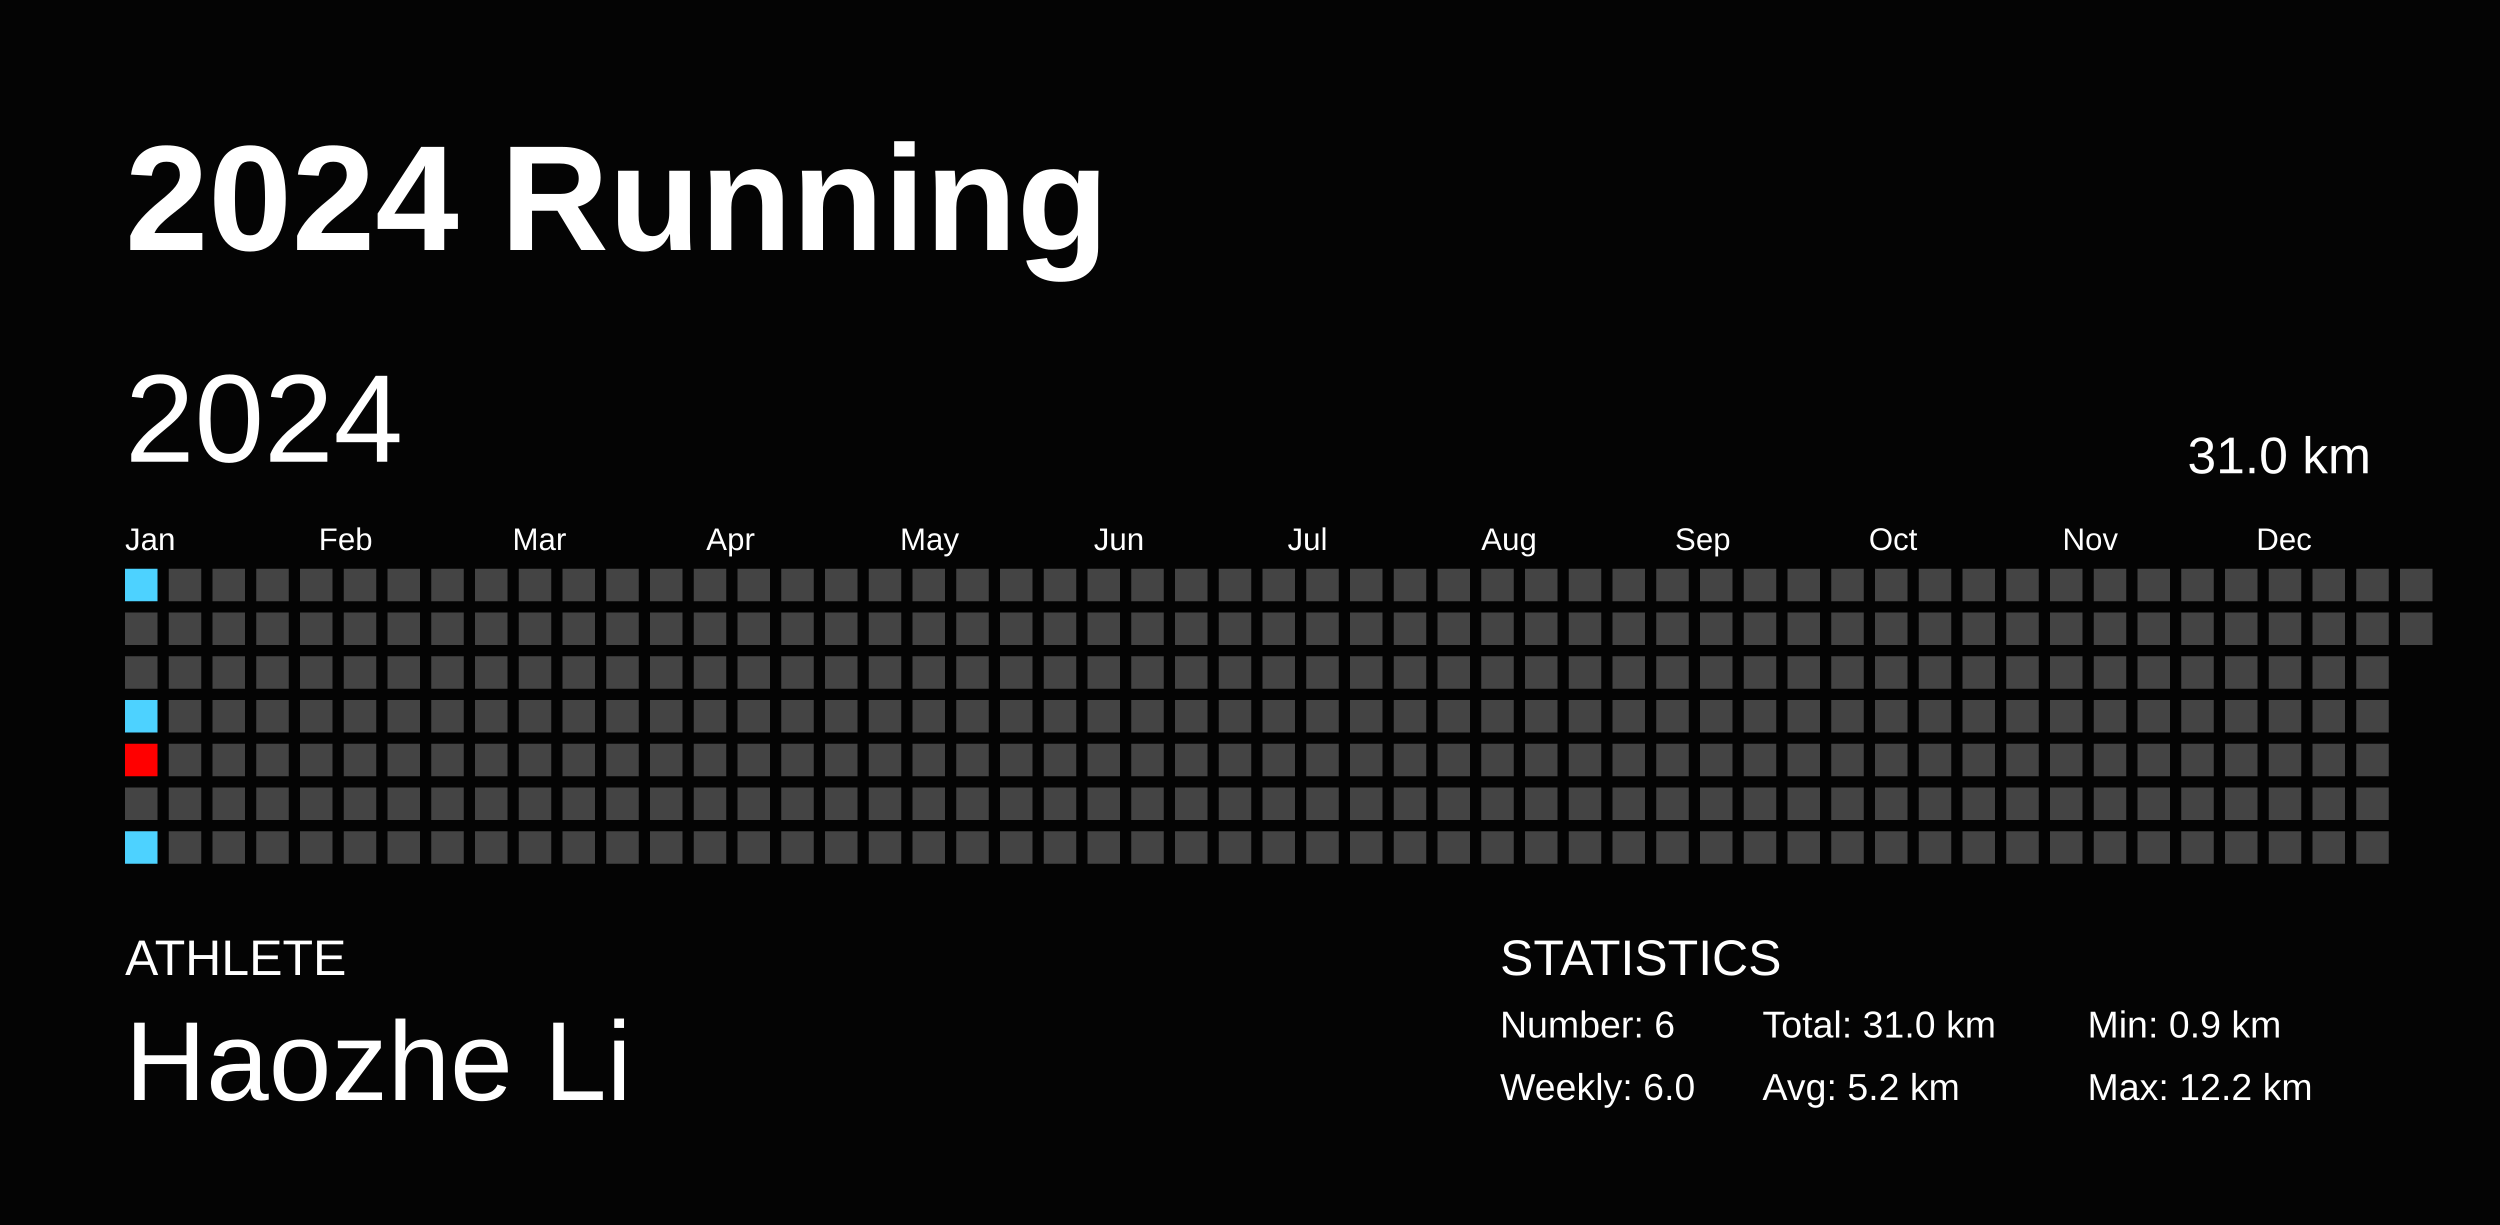
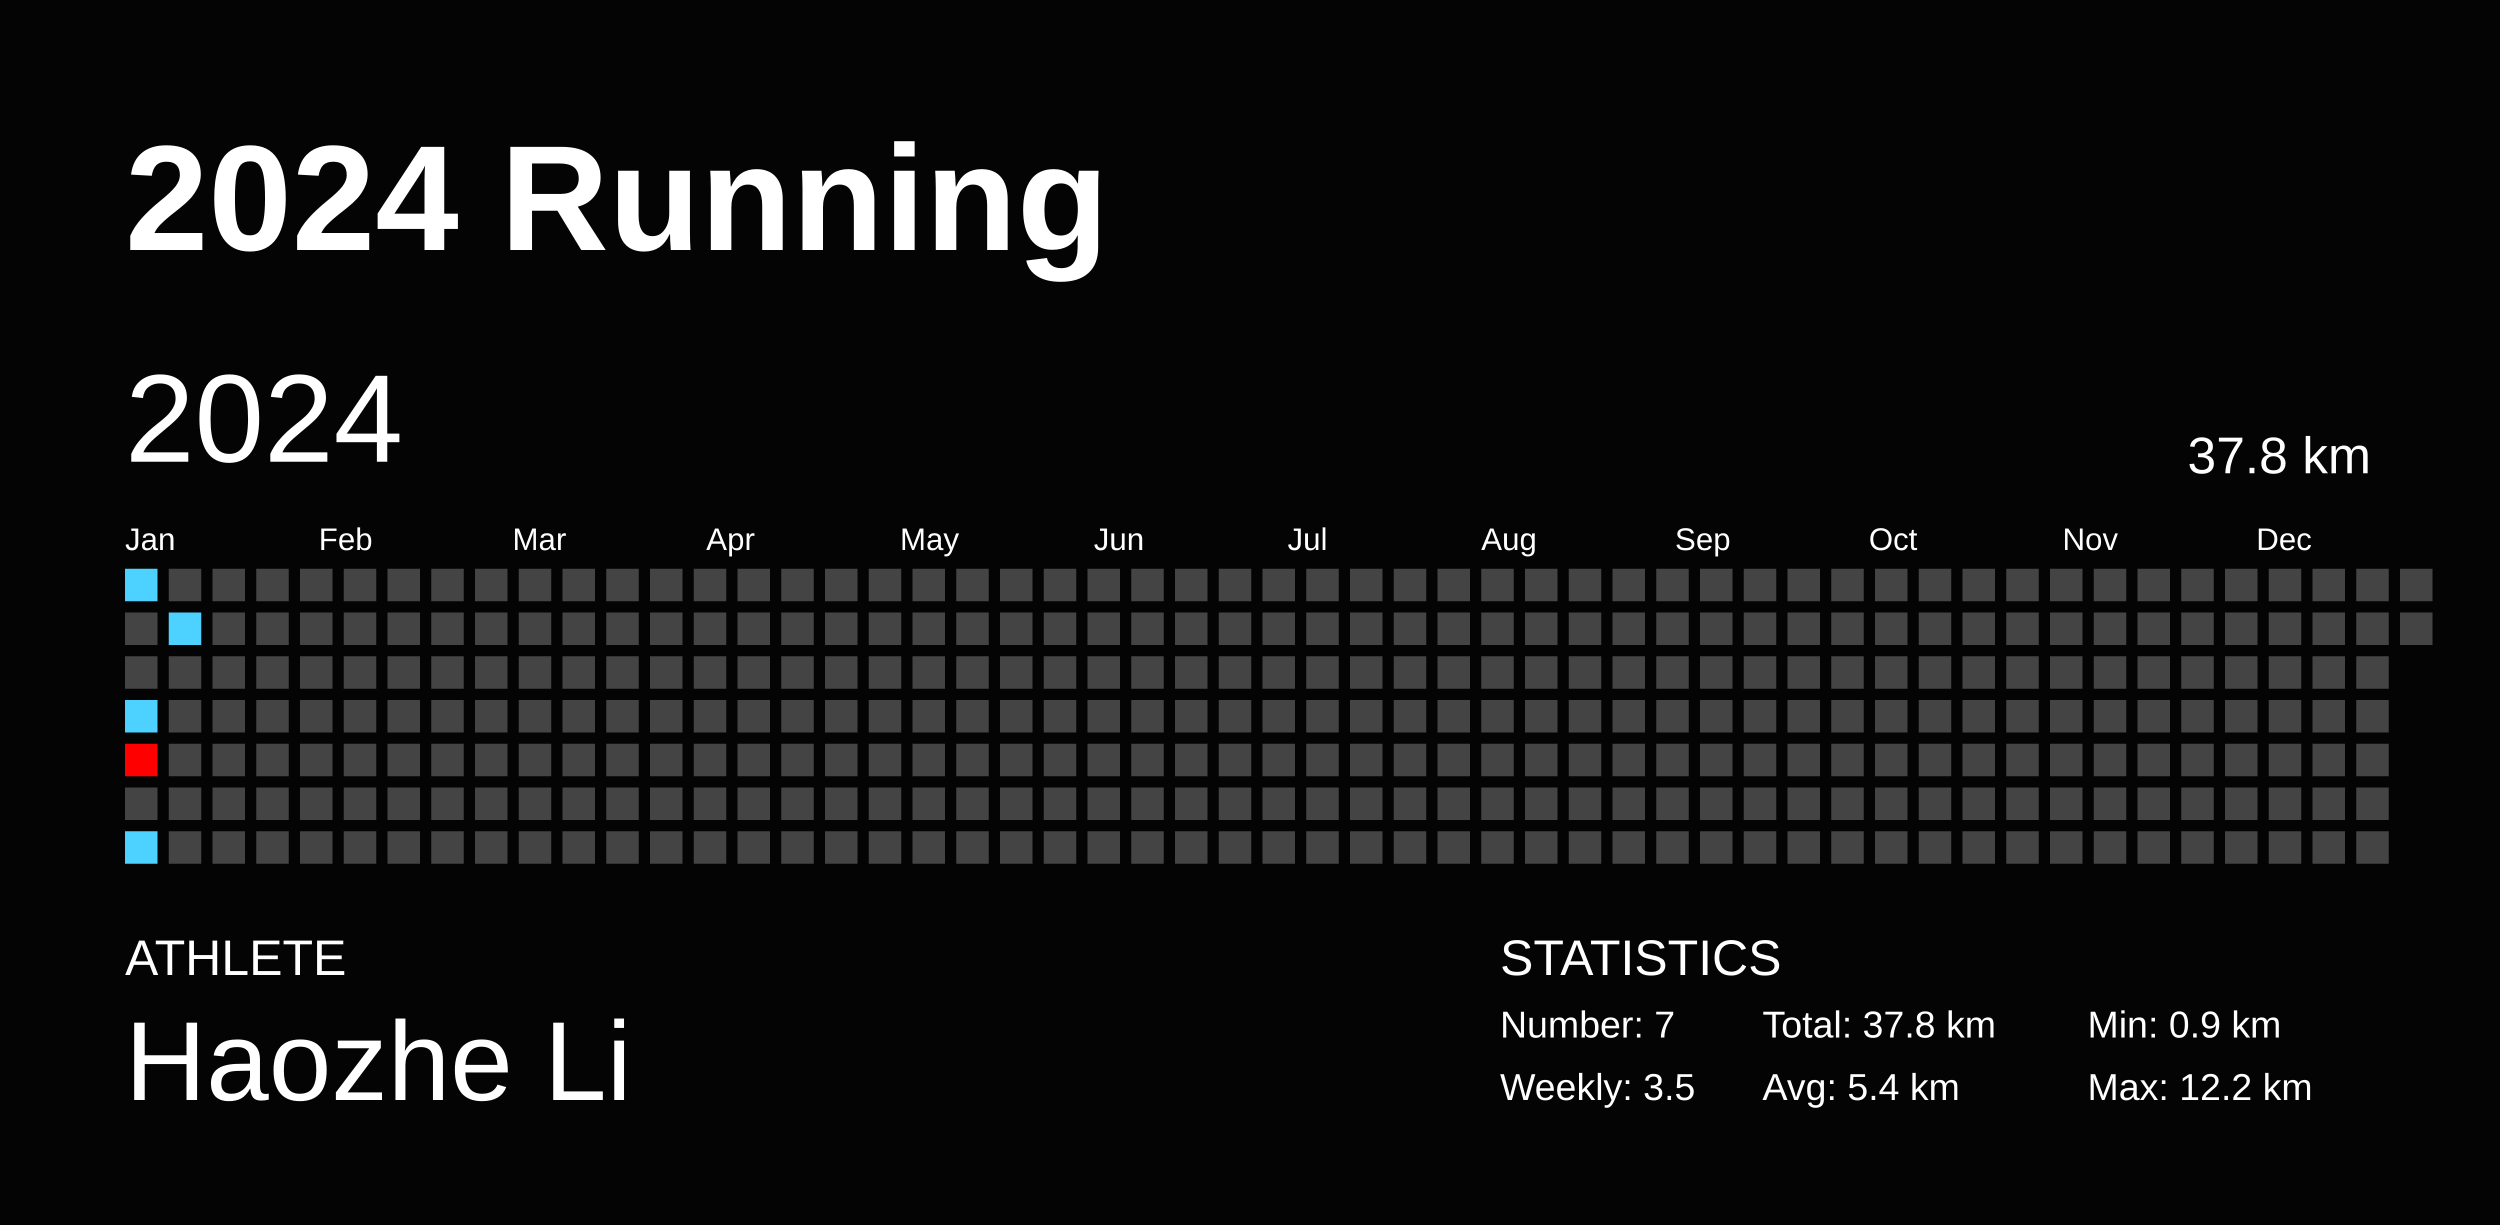
<svg xmlns="http://www.w3.org/2000/svg" baseProfile="full" height="98mm" version="1.1" viewBox="0,0,200,98" width="200mm">
  <defs />
  <rect fill="#040404" height="98" width="200" x="0" y="0" />
  <text fill="#FFFFFF" style="font-size:12px; font-family:Arial; font-weight:bold;" x="10" y="20">2024 Running</text>
  <text fill="#FFFFFF" style="font-size:4px; font-family:Arial" x="10" y="78">ATHLETE</text>
  <text fill="#FFFFFF" style="font-size:9px; font-family:Arial" x="10" y="88">Haozhe Li</text>
  <text fill="#FFFFFF" style="font-size:4px; font-family:Arial" x="120" y="78">STATISTICS</text>
-   <text fill="#FFFFFF" style="font-size:3px; font-family:Arial" x="120" y="83">Number: 6</text>
-   <text fill="#FFFFFF" style="font-size:3px; font-family:Arial" x="120" y="88">Weekly: 6.0</text>
-   <text fill="#FFFFFF" style="font-size:3px; font-family:Arial" x="141" y="83">Total: 31.0 km</text>
-   <text fill="#FFFFFF" style="font-size:3px; font-family:Arial" x="141" y="88">Avg: 5.2 km</text>
+   <text fill="#FFFFFF" style="font-size:3px; font-family:Arial" x="120" y="83">Number: 7</text>
+   <text fill="#FFFFFF" style="font-size:3px; font-family:Arial" x="120" y="88">Weekly: 3.5</text>
+   <text fill="#FFFFFF" style="font-size:3px; font-family:Arial" x="141" y="83">Total: 37.8 km</text>
+   <text fill="#FFFFFF" style="font-size:3px; font-family:Arial" x="141" y="88">Avg: 5.4 km</text>
  <text fill="#FFFFFF" style="font-size:3px; font-family:Arial" x="167" y="83">Min: 0.9 km</text>
  <text fill="#FFFFFF" style="font-size:3px; font-family:Arial" x="167" y="88">Max: 12.2 km</text>
  <text dominant-baseline="hanging" fill="#FFFFFF" style="font-size:10.0px; font-family:Arial;" x="10" y="30">2024</text>
-   <text dominant-baseline="hanging" fill="#FFFFFF" style="font-size:4.125px; font-family:Arial;" x="175" y="35">31.0 km</text>
+   <text dominant-baseline="hanging" fill="#FFFFFF" style="font-size:4.125px; font-family:Arial;" x="175" y="35">37.8 km</text>
  <text fill="#FFFFFF" style="font-size:2.5px; font-family:Arial" x="10.0" y="44">Jan</text>
  <text fill="#FFFFFF" style="font-size:2.5px; font-family:Arial" x="25.5" y="44">Feb</text>
  <text fill="#FFFFFF" style="font-size:2.5px; font-family:Arial" x="41.0" y="44">Mar</text>
  <text fill="#FFFFFF" style="font-size:2.5px; font-family:Arial" x="56.5" y="44">Apr</text>
  <text fill="#FFFFFF" style="font-size:2.5px; font-family:Arial" x="72.0" y="44">May</text>
  <text fill="#FFFFFF" style="font-size:2.5px; font-family:Arial" x="87.5" y="44">Jun</text>
  <text fill="#FFFFFF" style="font-size:2.5px; font-family:Arial" x="103.0" y="44">Jul</text>
  <text fill="#FFFFFF" style="font-size:2.5px; font-family:Arial" x="118.5" y="44">Aug</text>
  <text fill="#FFFFFF" style="font-size:2.5px; font-family:Arial" x="134.0" y="44">Sep</text>
  <text fill="#FFFFFF" style="font-size:2.5px; font-family:Arial" x="149.5" y="44">Oct</text>
  <text fill="#FFFFFF" style="font-size:2.5px; font-family:Arial" x="165.0" y="44">Nov</text>
  <text fill="#FFFFFF" style="font-size:2.5px; font-family:Arial" x="180.5" y="44">Dec</text>
  <rect fill="#4dd2ff" height="2.6" width="2.6" x="10.0" y="45.5" />
  <rect fill="#444444" height="2.6" width="2.6" x="10.0" y="49.0" />
  <rect fill="#444444" height="2.6" width="2.6" x="10.0" y="52.5" />
  <rect fill="#4dd2ff" height="2.6" width="2.6" x="10.0" y="56.0" />
  <rect fill="#ff0000" height="2.6" width="2.6" x="10.0" y="59.5" />
  <rect fill="#444444" height="2.6" width="2.6" x="10.0" y="63.0" />
  <rect fill="#4dd2ff" height="2.6" width="2.6" x="10.0" y="66.5" />
  <rect fill="#444444" height="2.6" width="2.6" x="13.5" y="45.5" />
-   <rect fill="#444444" height="2.6" width="2.6" x="13.5" y="49.0" />
+   <rect fill="#4dd2ff" height="2.6" width="2.6" x="13.5" y="49.0" />
  <rect fill="#444444" height="2.6" width="2.6" x="13.5" y="52.5" />
  <rect fill="#444444" height="2.6" width="2.6" x="13.5" y="56.0" />
  <rect fill="#444444" height="2.6" width="2.6" x="13.5" y="59.5" />
  <rect fill="#444444" height="2.6" width="2.6" x="13.5" y="63.0" />
  <rect fill="#444444" height="2.6" width="2.6" x="13.5" y="66.5" />
  <rect fill="#444444" height="2.6" width="2.6" x="17.0" y="45.5" />
  <rect fill="#444444" height="2.6" width="2.6" x="17.0" y="49.0" />
  <rect fill="#444444" height="2.6" width="2.6" x="17.0" y="52.5" />
  <rect fill="#444444" height="2.6" width="2.6" x="17.0" y="56.0" />
  <rect fill="#444444" height="2.6" width="2.6" x="17.0" y="59.5" />
  <rect fill="#444444" height="2.6" width="2.6" x="17.0" y="63.0" />
  <rect fill="#444444" height="2.6" width="2.6" x="17.0" y="66.5" />
  <rect fill="#444444" height="2.6" width="2.6" x="20.5" y="45.5" />
  <rect fill="#444444" height="2.6" width="2.6" x="20.5" y="49.0" />
  <rect fill="#444444" height="2.6" width="2.6" x="20.5" y="52.5" />
  <rect fill="#444444" height="2.6" width="2.6" x="20.5" y="56.0" />
  <rect fill="#444444" height="2.6" width="2.6" x="20.5" y="59.5" />
  <rect fill="#444444" height="2.6" width="2.6" x="20.5" y="63.0" />
  <rect fill="#444444" height="2.6" width="2.6" x="20.5" y="66.5" />
  <rect fill="#444444" height="2.6" width="2.6" x="24.0" y="45.5" />
  <rect fill="#444444" height="2.6" width="2.6" x="24.0" y="49.0" />
  <rect fill="#444444" height="2.6" width="2.6" x="24.0" y="52.5" />
  <rect fill="#444444" height="2.6" width="2.6" x="24.0" y="56.0" />
  <rect fill="#444444" height="2.6" width="2.6" x="24.0" y="59.5" />
  <rect fill="#444444" height="2.6" width="2.6" x="24.0" y="63.0" />
  <rect fill="#444444" height="2.6" width="2.6" x="24.0" y="66.5" />
  <rect fill="#444444" height="2.6" width="2.6" x="27.5" y="45.5" />
  <rect fill="#444444" height="2.6" width="2.6" x="27.5" y="49.0" />
  <rect fill="#444444" height="2.6" width="2.6" x="27.5" y="52.5" />
  <rect fill="#444444" height="2.6" width="2.6" x="27.5" y="56.0" />
  <rect fill="#444444" height="2.6" width="2.6" x="27.5" y="59.5" />
  <rect fill="#444444" height="2.6" width="2.6" x="27.5" y="63.0" />
  <rect fill="#444444" height="2.6" width="2.6" x="27.5" y="66.5" />
  <rect fill="#444444" height="2.6" width="2.6" x="31.0" y="45.5" />
  <rect fill="#444444" height="2.6" width="2.6" x="31.0" y="49.0" />
  <rect fill="#444444" height="2.6" width="2.6" x="31.0" y="52.5" />
  <rect fill="#444444" height="2.6" width="2.6" x="31.0" y="56.0" />
  <rect fill="#444444" height="2.6" width="2.6" x="31.0" y="59.5" />
  <rect fill="#444444" height="2.6" width="2.6" x="31.0" y="63.0" />
  <rect fill="#444444" height="2.6" width="2.6" x="31.0" y="66.5" />
  <rect fill="#444444" height="2.6" width="2.6" x="34.5" y="45.5" />
  <rect fill="#444444" height="2.6" width="2.6" x="34.5" y="49.0" />
  <rect fill="#444444" height="2.6" width="2.6" x="34.5" y="52.5" />
  <rect fill="#444444" height="2.6" width="2.6" x="34.5" y="56.0" />
  <rect fill="#444444" height="2.6" width="2.6" x="34.5" y="59.5" />
  <rect fill="#444444" height="2.6" width="2.6" x="34.5" y="63.0" />
  <rect fill="#444444" height="2.6" width="2.6" x="34.5" y="66.5" />
  <rect fill="#444444" height="2.6" width="2.6" x="38.0" y="45.5" />
  <rect fill="#444444" height="2.6" width="2.6" x="38.0" y="49.0" />
  <rect fill="#444444" height="2.6" width="2.6" x="38.0" y="52.5" />
  <rect fill="#444444" height="2.6" width="2.6" x="38.0" y="56.0" />
  <rect fill="#444444" height="2.6" width="2.6" x="38.0" y="59.5" />
  <rect fill="#444444" height="2.6" width="2.6" x="38.0" y="63.0" />
  <rect fill="#444444" height="2.6" width="2.6" x="38.0" y="66.5" />
  <rect fill="#444444" height="2.6" width="2.6" x="41.5" y="45.5" />
  <rect fill="#444444" height="2.6" width="2.6" x="41.5" y="49.0" />
  <rect fill="#444444" height="2.6" width="2.6" x="41.5" y="52.5" />
  <rect fill="#444444" height="2.6" width="2.6" x="41.5" y="56.0" />
  <rect fill="#444444" height="2.6" width="2.6" x="41.5" y="59.5" />
  <rect fill="#444444" height="2.6" width="2.6" x="41.5" y="63.0" />
  <rect fill="#444444" height="2.6" width="2.6" x="41.5" y="66.5" />
  <rect fill="#444444" height="2.6" width="2.6" x="45.0" y="45.5" />
  <rect fill="#444444" height="2.6" width="2.6" x="45.0" y="49.0" />
  <rect fill="#444444" height="2.6" width="2.6" x="45.0" y="52.5" />
  <rect fill="#444444" height="2.6" width="2.6" x="45.0" y="56.0" />
  <rect fill="#444444" height="2.6" width="2.6" x="45.0" y="59.5" />
  <rect fill="#444444" height="2.6" width="2.6" x="45.0" y="63.0" />
  <rect fill="#444444" height="2.6" width="2.6" x="45.0" y="66.5" />
  <rect fill="#444444" height="2.6" width="2.6" x="48.5" y="45.5" />
  <rect fill="#444444" height="2.6" width="2.6" x="48.5" y="49.0" />
  <rect fill="#444444" height="2.6" width="2.6" x="48.5" y="52.5" />
  <rect fill="#444444" height="2.6" width="2.6" x="48.5" y="56.0" />
  <rect fill="#444444" height="2.6" width="2.6" x="48.5" y="59.5" />
  <rect fill="#444444" height="2.6" width="2.6" x="48.5" y="63.0" />
  <rect fill="#444444" height="2.6" width="2.6" x="48.5" y="66.5" />
  <rect fill="#444444" height="2.6" width="2.6" x="52.0" y="45.5" />
  <rect fill="#444444" height="2.6" width="2.6" x="52.0" y="49.0" />
  <rect fill="#444444" height="2.6" width="2.6" x="52.0" y="52.5" />
  <rect fill="#444444" height="2.6" width="2.6" x="52.0" y="56.0" />
  <rect fill="#444444" height="2.6" width="2.6" x="52.0" y="59.5" />
  <rect fill="#444444" height="2.6" width="2.6" x="52.0" y="63.0" />
  <rect fill="#444444" height="2.6" width="2.6" x="52.0" y="66.5" />
  <rect fill="#444444" height="2.6" width="2.6" x="55.5" y="45.5" />
  <rect fill="#444444" height="2.6" width="2.6" x="55.5" y="49.0" />
  <rect fill="#444444" height="2.6" width="2.6" x="55.5" y="52.5" />
  <rect fill="#444444" height="2.6" width="2.6" x="55.5" y="56.0" />
  <rect fill="#444444" height="2.6" width="2.6" x="55.5" y="59.5" />
  <rect fill="#444444" height="2.6" width="2.6" x="55.5" y="63.0" />
  <rect fill="#444444" height="2.6" width="2.6" x="55.5" y="66.5" />
  <rect fill="#444444" height="2.6" width="2.6" x="59.0" y="45.5" />
  <rect fill="#444444" height="2.6" width="2.6" x="59.0" y="49.0" />
  <rect fill="#444444" height="2.6" width="2.6" x="59.0" y="52.5" />
  <rect fill="#444444" height="2.6" width="2.6" x="59.0" y="56.0" />
  <rect fill="#444444" height="2.6" width="2.6" x="59.0" y="59.5" />
  <rect fill="#444444" height="2.6" width="2.6" x="59.0" y="63.0" />
  <rect fill="#444444" height="2.6" width="2.6" x="59.0" y="66.5" />
  <rect fill="#444444" height="2.6" width="2.6" x="62.5" y="45.5" />
  <rect fill="#444444" height="2.6" width="2.6" x="62.5" y="49.0" />
  <rect fill="#444444" height="2.6" width="2.6" x="62.5" y="52.5" />
  <rect fill="#444444" height="2.6" width="2.6" x="62.5" y="56.0" />
  <rect fill="#444444" height="2.6" width="2.6" x="62.5" y="59.5" />
  <rect fill="#444444" height="2.6" width="2.6" x="62.5" y="63.0" />
  <rect fill="#444444" height="2.6" width="2.6" x="62.5" y="66.5" />
  <rect fill="#444444" height="2.6" width="2.6" x="66.0" y="45.5" />
  <rect fill="#444444" height="2.6" width="2.6" x="66.0" y="49.0" />
  <rect fill="#444444" height="2.6" width="2.6" x="66.0" y="52.5" />
  <rect fill="#444444" height="2.6" width="2.6" x="66.0" y="56.0" />
  <rect fill="#444444" height="2.6" width="2.6" x="66.0" y="59.5" />
  <rect fill="#444444" height="2.6" width="2.6" x="66.0" y="63.0" />
  <rect fill="#444444" height="2.6" width="2.6" x="66.0" y="66.5" />
  <rect fill="#444444" height="2.6" width="2.6" x="69.5" y="45.5" />
  <rect fill="#444444" height="2.6" width="2.6" x="69.5" y="49.0" />
  <rect fill="#444444" height="2.6" width="2.6" x="69.5" y="52.5" />
  <rect fill="#444444" height="2.6" width="2.6" x="69.5" y="56.0" />
  <rect fill="#444444" height="2.6" width="2.6" x="69.5" y="59.5" />
  <rect fill="#444444" height="2.6" width="2.6" x="69.5" y="63.0" />
  <rect fill="#444444" height="2.6" width="2.6" x="69.5" y="66.5" />
  <rect fill="#444444" height="2.6" width="2.6" x="73.0" y="45.5" />
  <rect fill="#444444" height="2.6" width="2.6" x="73.0" y="49.0" />
  <rect fill="#444444" height="2.6" width="2.6" x="73.0" y="52.5" />
  <rect fill="#444444" height="2.6" width="2.6" x="73.0" y="56.0" />
  <rect fill="#444444" height="2.6" width="2.6" x="73.0" y="59.5" />
  <rect fill="#444444" height="2.6" width="2.6" x="73.0" y="63.0" />
  <rect fill="#444444" height="2.6" width="2.6" x="73.0" y="66.5" />
  <rect fill="#444444" height="2.6" width="2.6" x="76.5" y="45.5" />
  <rect fill="#444444" height="2.6" width="2.6" x="76.5" y="49.0" />
  <rect fill="#444444" height="2.6" width="2.6" x="76.5" y="52.5" />
  <rect fill="#444444" height="2.6" width="2.6" x="76.5" y="56.0" />
  <rect fill="#444444" height="2.6" width="2.6" x="76.5" y="59.5" />
  <rect fill="#444444" height="2.6" width="2.6" x="76.5" y="63.0" />
  <rect fill="#444444" height="2.6" width="2.6" x="76.5" y="66.5" />
  <rect fill="#444444" height="2.6" width="2.6" x="80.0" y="45.5" />
  <rect fill="#444444" height="2.6" width="2.6" x="80.0" y="49.0" />
  <rect fill="#444444" height="2.6" width="2.6" x="80.0" y="52.5" />
  <rect fill="#444444" height="2.6" width="2.6" x="80.0" y="56.0" />
  <rect fill="#444444" height="2.6" width="2.6" x="80.0" y="59.5" />
  <rect fill="#444444" height="2.6" width="2.6" x="80.0" y="63.0" />
  <rect fill="#444444" height="2.6" width="2.6" x="80.0" y="66.5" />
  <rect fill="#444444" height="2.6" width="2.6" x="83.5" y="45.5" />
  <rect fill="#444444" height="2.6" width="2.6" x="83.5" y="49.0" />
  <rect fill="#444444" height="2.6" width="2.6" x="83.5" y="52.5" />
  <rect fill="#444444" height="2.6" width="2.6" x="83.5" y="56.0" />
  <rect fill="#444444" height="2.6" width="2.6" x="83.5" y="59.5" />
  <rect fill="#444444" height="2.6" width="2.6" x="83.5" y="63.0" />
  <rect fill="#444444" height="2.6" width="2.6" x="83.5" y="66.5" />
  <rect fill="#444444" height="2.6" width="2.6" x="87.0" y="45.5" />
  <rect fill="#444444" height="2.6" width="2.6" x="87.0" y="49.0" />
  <rect fill="#444444" height="2.6" width="2.6" x="87.0" y="52.5" />
  <rect fill="#444444" height="2.6" width="2.6" x="87.0" y="56.0" />
  <rect fill="#444444" height="2.6" width="2.6" x="87.0" y="59.5" />
  <rect fill="#444444" height="2.6" width="2.6" x="87.0" y="63.0" />
  <rect fill="#444444" height="2.6" width="2.6" x="87.0" y="66.5" />
  <rect fill="#444444" height="2.6" width="2.6" x="90.5" y="45.5" />
  <rect fill="#444444" height="2.6" width="2.6" x="90.5" y="49.0" />
  <rect fill="#444444" height="2.6" width="2.6" x="90.5" y="52.5" />
  <rect fill="#444444" height="2.6" width="2.6" x="90.5" y="56.0" />
  <rect fill="#444444" height="2.6" width="2.6" x="90.5" y="59.5" />
  <rect fill="#444444" height="2.6" width="2.6" x="90.5" y="63.0" />
  <rect fill="#444444" height="2.6" width="2.6" x="90.5" y="66.5" />
  <rect fill="#444444" height="2.6" width="2.6" x="94.0" y="45.5" />
  <rect fill="#444444" height="2.6" width="2.6" x="94.0" y="49.0" />
  <rect fill="#444444" height="2.6" width="2.6" x="94.0" y="52.5" />
  <rect fill="#444444" height="2.6" width="2.6" x="94.0" y="56.0" />
  <rect fill="#444444" height="2.6" width="2.6" x="94.0" y="59.5" />
  <rect fill="#444444" height="2.6" width="2.6" x="94.0" y="63.0" />
  <rect fill="#444444" height="2.6" width="2.6" x="94.0" y="66.5" />
  <rect fill="#444444" height="2.6" width="2.6" x="97.5" y="45.5" />
  <rect fill="#444444" height="2.6" width="2.6" x="97.5" y="49.0" />
  <rect fill="#444444" height="2.6" width="2.6" x="97.5" y="52.5" />
  <rect fill="#444444" height="2.6" width="2.6" x="97.5" y="56.0" />
  <rect fill="#444444" height="2.6" width="2.6" x="97.5" y="59.5" />
  <rect fill="#444444" height="2.6" width="2.6" x="97.5" y="63.0" />
  <rect fill="#444444" height="2.6" width="2.6" x="97.5" y="66.5" />
  <rect fill="#444444" height="2.6" width="2.6" x="101.0" y="45.5" />
  <rect fill="#444444" height="2.6" width="2.6" x="101.0" y="49.0" />
  <rect fill="#444444" height="2.6" width="2.6" x="101.0" y="52.5" />
  <rect fill="#444444" height="2.6" width="2.6" x="101.0" y="56.0" />
  <rect fill="#444444" height="2.6" width="2.6" x="101.0" y="59.5" />
  <rect fill="#444444" height="2.6" width="2.6" x="101.0" y="63.0" />
  <rect fill="#444444" height="2.6" width="2.6" x="101.0" y="66.5" />
  <rect fill="#444444" height="2.6" width="2.6" x="104.5" y="45.5" />
  <rect fill="#444444" height="2.6" width="2.6" x="104.5" y="49.0" />
  <rect fill="#444444" height="2.6" width="2.6" x="104.5" y="52.5" />
  <rect fill="#444444" height="2.6" width="2.6" x="104.5" y="56.0" />
  <rect fill="#444444" height="2.6" width="2.6" x="104.5" y="59.5" />
  <rect fill="#444444" height="2.6" width="2.6" x="104.5" y="63.0" />
  <rect fill="#444444" height="2.6" width="2.6" x="104.5" y="66.5" />
  <rect fill="#444444" height="2.6" width="2.6" x="108.0" y="45.5" />
  <rect fill="#444444" height="2.6" width="2.6" x="108.0" y="49.0" />
  <rect fill="#444444" height="2.6" width="2.6" x="108.0" y="52.5" />
  <rect fill="#444444" height="2.6" width="2.6" x="108.0" y="56.0" />
  <rect fill="#444444" height="2.6" width="2.6" x="108.0" y="59.5" />
  <rect fill="#444444" height="2.6" width="2.6" x="108.0" y="63.0" />
  <rect fill="#444444" height="2.6" width="2.6" x="108.0" y="66.5" />
  <rect fill="#444444" height="2.6" width="2.6" x="111.5" y="45.5" />
  <rect fill="#444444" height="2.6" width="2.6" x="111.5" y="49.0" />
  <rect fill="#444444" height="2.6" width="2.6" x="111.5" y="52.5" />
  <rect fill="#444444" height="2.6" width="2.6" x="111.5" y="56.0" />
  <rect fill="#444444" height="2.6" width="2.6" x="111.5" y="59.5" />
  <rect fill="#444444" height="2.6" width="2.6" x="111.5" y="63.0" />
  <rect fill="#444444" height="2.6" width="2.6" x="111.5" y="66.5" />
  <rect fill="#444444" height="2.6" width="2.6" x="115.0" y="45.5" />
  <rect fill="#444444" height="2.6" width="2.6" x="115.0" y="49.0" />
  <rect fill="#444444" height="2.6" width="2.6" x="115.0" y="52.5" />
  <rect fill="#444444" height="2.6" width="2.6" x="115.0" y="56.0" />
  <rect fill="#444444" height="2.6" width="2.6" x="115.0" y="59.5" />
  <rect fill="#444444" height="2.6" width="2.6" x="115.0" y="63.0" />
  <rect fill="#444444" height="2.6" width="2.6" x="115.0" y="66.5" />
  <rect fill="#444444" height="2.6" width="2.6" x="118.5" y="45.5" />
  <rect fill="#444444" height="2.6" width="2.6" x="118.5" y="49.0" />
  <rect fill="#444444" height="2.6" width="2.6" x="118.5" y="52.5" />
  <rect fill="#444444" height="2.6" width="2.6" x="118.5" y="56.0" />
  <rect fill="#444444" height="2.6" width="2.6" x="118.5" y="59.5" />
  <rect fill="#444444" height="2.6" width="2.6" x="118.5" y="63.0" />
  <rect fill="#444444" height="2.6" width="2.6" x="118.5" y="66.5" />
  <rect fill="#444444" height="2.6" width="2.6" x="122.0" y="45.5" />
  <rect fill="#444444" height="2.6" width="2.6" x="122.0" y="49.0" />
  <rect fill="#444444" height="2.6" width="2.6" x="122.0" y="52.5" />
  <rect fill="#444444" height="2.6" width="2.6" x="122.0" y="56.0" />
  <rect fill="#444444" height="2.6" width="2.6" x="122.0" y="59.5" />
  <rect fill="#444444" height="2.6" width="2.6" x="122.0" y="63.0" />
  <rect fill="#444444" height="2.6" width="2.6" x="122.0" y="66.5" />
  <rect fill="#444444" height="2.6" width="2.6" x="125.5" y="45.5" />
  <rect fill="#444444" height="2.6" width="2.6" x="125.5" y="49.0" />
  <rect fill="#444444" height="2.6" width="2.6" x="125.5" y="52.5" />
  <rect fill="#444444" height="2.6" width="2.6" x="125.5" y="56.0" />
  <rect fill="#444444" height="2.6" width="2.6" x="125.5" y="59.5" />
  <rect fill="#444444" height="2.6" width="2.6" x="125.5" y="63.0" />
  <rect fill="#444444" height="2.6" width="2.6" x="125.5" y="66.5" />
  <rect fill="#444444" height="2.6" width="2.6" x="129.0" y="45.5" />
  <rect fill="#444444" height="2.6" width="2.6" x="129.0" y="49.0" />
  <rect fill="#444444" height="2.6" width="2.6" x="129.0" y="52.5" />
  <rect fill="#444444" height="2.6" width="2.6" x="129.0" y="56.0" />
  <rect fill="#444444" height="2.6" width="2.6" x="129.0" y="59.5" />
  <rect fill="#444444" height="2.6" width="2.6" x="129.0" y="63.0" />
  <rect fill="#444444" height="2.6" width="2.6" x="129.0" y="66.5" />
  <rect fill="#444444" height="2.6" width="2.6" x="132.5" y="45.5" />
  <rect fill="#444444" height="2.6" width="2.6" x="132.5" y="49.0" />
  <rect fill="#444444" height="2.6" width="2.6" x="132.5" y="52.5" />
  <rect fill="#444444" height="2.6" width="2.6" x="132.5" y="56.0" />
  <rect fill="#444444" height="2.6" width="2.6" x="132.5" y="59.5" />
  <rect fill="#444444" height="2.6" width="2.6" x="132.5" y="63.0" />
  <rect fill="#444444" height="2.6" width="2.6" x="132.5" y="66.5" />
  <rect fill="#444444" height="2.6" width="2.6" x="136.0" y="45.5" />
  <rect fill="#444444" height="2.6" width="2.6" x="136.0" y="49.0" />
  <rect fill="#444444" height="2.6" width="2.6" x="136.0" y="52.5" />
  <rect fill="#444444" height="2.6" width="2.6" x="136.0" y="56.0" />
  <rect fill="#444444" height="2.6" width="2.6" x="136.0" y="59.5" />
  <rect fill="#444444" height="2.6" width="2.6" x="136.0" y="63.0" />
  <rect fill="#444444" height="2.6" width="2.6" x="136.0" y="66.5" />
  <rect fill="#444444" height="2.6" width="2.6" x="139.5" y="45.5" />
  <rect fill="#444444" height="2.6" width="2.6" x="139.5" y="49.0" />
  <rect fill="#444444" height="2.6" width="2.6" x="139.5" y="52.5" />
  <rect fill="#444444" height="2.6" width="2.6" x="139.5" y="56.0" />
  <rect fill="#444444" height="2.6" width="2.6" x="139.5" y="59.5" />
  <rect fill="#444444" height="2.6" width="2.6" x="139.5" y="63.0" />
  <rect fill="#444444" height="2.6" width="2.6" x="139.5" y="66.5" />
  <rect fill="#444444" height="2.6" width="2.6" x="143.0" y="45.5" />
  <rect fill="#444444" height="2.6" width="2.6" x="143.0" y="49.0" />
  <rect fill="#444444" height="2.6" width="2.6" x="143.0" y="52.5" />
  <rect fill="#444444" height="2.6" width="2.6" x="143.0" y="56.0" />
  <rect fill="#444444" height="2.6" width="2.6" x="143.0" y="59.5" />
  <rect fill="#444444" height="2.6" width="2.6" x="143.0" y="63.0" />
  <rect fill="#444444" height="2.6" width="2.6" x="143.0" y="66.5" />
  <rect fill="#444444" height="2.6" width="2.6" x="146.5" y="45.5" />
  <rect fill="#444444" height="2.6" width="2.6" x="146.5" y="49.0" />
  <rect fill="#444444" height="2.6" width="2.6" x="146.5" y="52.5" />
  <rect fill="#444444" height="2.6" width="2.6" x="146.5" y="56.0" />
  <rect fill="#444444" height="2.6" width="2.6" x="146.5" y="59.5" />
  <rect fill="#444444" height="2.6" width="2.6" x="146.5" y="63.0" />
  <rect fill="#444444" height="2.6" width="2.6" x="146.5" y="66.5" />
  <rect fill="#444444" height="2.6" width="2.6" x="150.0" y="45.5" />
  <rect fill="#444444" height="2.6" width="2.6" x="150.0" y="49.0" />
  <rect fill="#444444" height="2.6" width="2.6" x="150.0" y="52.5" />
  <rect fill="#444444" height="2.6" width="2.6" x="150.0" y="56.0" />
  <rect fill="#444444" height="2.6" width="2.6" x="150.0" y="59.5" />
  <rect fill="#444444" height="2.6" width="2.6" x="150.0" y="63.0" />
  <rect fill="#444444" height="2.6" width="2.6" x="150.0" y="66.5" />
  <rect fill="#444444" height="2.6" width="2.6" x="153.5" y="45.5" />
  <rect fill="#444444" height="2.6" width="2.6" x="153.5" y="49.0" />
  <rect fill="#444444" height="2.6" width="2.6" x="153.5" y="52.5" />
  <rect fill="#444444" height="2.6" width="2.6" x="153.5" y="56.0" />
  <rect fill="#444444" height="2.6" width="2.6" x="153.5" y="59.5" />
  <rect fill="#444444" height="2.6" width="2.6" x="153.5" y="63.0" />
  <rect fill="#444444" height="2.6" width="2.6" x="153.5" y="66.5" />
  <rect fill="#444444" height="2.6" width="2.6" x="157.0" y="45.5" />
  <rect fill="#444444" height="2.6" width="2.6" x="157.0" y="49.0" />
  <rect fill="#444444" height="2.6" width="2.6" x="157.0" y="52.5" />
  <rect fill="#444444" height="2.6" width="2.6" x="157.0" y="56.0" />
  <rect fill="#444444" height="2.6" width="2.6" x="157.0" y="59.5" />
  <rect fill="#444444" height="2.6" width="2.6" x="157.0" y="63.0" />
  <rect fill="#444444" height="2.6" width="2.6" x="157.0" y="66.5" />
  <rect fill="#444444" height="2.6" width="2.6" x="160.5" y="45.5" />
  <rect fill="#444444" height="2.6" width="2.6" x="160.5" y="49.0" />
  <rect fill="#444444" height="2.6" width="2.6" x="160.5" y="52.5" />
  <rect fill="#444444" height="2.6" width="2.6" x="160.5" y="56.0" />
  <rect fill="#444444" height="2.6" width="2.6" x="160.5" y="59.5" />
  <rect fill="#444444" height="2.6" width="2.6" x="160.5" y="63.0" />
  <rect fill="#444444" height="2.6" width="2.6" x="160.5" y="66.5" />
  <rect fill="#444444" height="2.6" width="2.6" x="164.0" y="45.5" />
  <rect fill="#444444" height="2.6" width="2.6" x="164.0" y="49.0" />
  <rect fill="#444444" height="2.6" width="2.6" x="164.0" y="52.5" />
  <rect fill="#444444" height="2.6" width="2.6" x="164.0" y="56.0" />
  <rect fill="#444444" height="2.6" width="2.6" x="164.0" y="59.5" />
  <rect fill="#444444" height="2.6" width="2.6" x="164.0" y="63.0" />
  <rect fill="#444444" height="2.6" width="2.6" x="164.0" y="66.5" />
  <rect fill="#444444" height="2.6" width="2.6" x="167.5" y="45.5" />
  <rect fill="#444444" height="2.6" width="2.6" x="167.5" y="49.0" />
  <rect fill="#444444" height="2.6" width="2.6" x="167.5" y="52.5" />
  <rect fill="#444444" height="2.6" width="2.6" x="167.5" y="56.0" />
  <rect fill="#444444" height="2.6" width="2.6" x="167.5" y="59.5" />
  <rect fill="#444444" height="2.6" width="2.6" x="167.5" y="63.0" />
  <rect fill="#444444" height="2.6" width="2.6" x="167.5" y="66.5" />
  <rect fill="#444444" height="2.6" width="2.6" x="171.0" y="45.5" />
  <rect fill="#444444" height="2.6" width="2.6" x="171.0" y="49.0" />
  <rect fill="#444444" height="2.6" width="2.6" x="171.0" y="52.5" />
  <rect fill="#444444" height="2.6" width="2.6" x="171.0" y="56.0" />
  <rect fill="#444444" height="2.6" width="2.6" x="171.0" y="59.5" />
  <rect fill="#444444" height="2.6" width="2.6" x="171.0" y="63.0" />
  <rect fill="#444444" height="2.6" width="2.6" x="171.0" y="66.5" />
  <rect fill="#444444" height="2.6" width="2.6" x="174.5" y="45.5" />
  <rect fill="#444444" height="2.6" width="2.6" x="174.5" y="49.0" />
  <rect fill="#444444" height="2.6" width="2.6" x="174.5" y="52.5" />
  <rect fill="#444444" height="2.6" width="2.6" x="174.5" y="56.0" />
  <rect fill="#444444" height="2.6" width="2.6" x="174.5" y="59.5" />
  <rect fill="#444444" height="2.6" width="2.6" x="174.5" y="63.0" />
  <rect fill="#444444" height="2.6" width="2.6" x="174.5" y="66.5" />
  <rect fill="#444444" height="2.6" width="2.6" x="178.0" y="45.5" />
  <rect fill="#444444" height="2.6" width="2.6" x="178.0" y="49.0" />
  <rect fill="#444444" height="2.6" width="2.6" x="178.0" y="52.5" />
  <rect fill="#444444" height="2.6" width="2.6" x="178.0" y="56.0" />
  <rect fill="#444444" height="2.6" width="2.6" x="178.0" y="59.5" />
  <rect fill="#444444" height="2.6" width="2.6" x="178.0" y="63.0" />
  <rect fill="#444444" height="2.6" width="2.6" x="178.0" y="66.5" />
  <rect fill="#444444" height="2.6" width="2.6" x="181.5" y="45.5" />
  <rect fill="#444444" height="2.6" width="2.6" x="181.5" y="49.0" />
  <rect fill="#444444" height="2.6" width="2.6" x="181.5" y="52.5" />
  <rect fill="#444444" height="2.6" width="2.6" x="181.5" y="56.0" />
  <rect fill="#444444" height="2.6" width="2.6" x="181.5" y="59.5" />
  <rect fill="#444444" height="2.6" width="2.6" x="181.5" y="63.0" />
  <rect fill="#444444" height="2.6" width="2.6" x="181.5" y="66.5" />
  <rect fill="#444444" height="2.6" width="2.6" x="185.0" y="45.5" />
  <rect fill="#444444" height="2.6" width="2.6" x="185.0" y="49.0" />
  <rect fill="#444444" height="2.6" width="2.6" x="185.0" y="52.5" />
  <rect fill="#444444" height="2.6" width="2.6" x="185.0" y="56.0" />
  <rect fill="#444444" height="2.6" width="2.6" x="185.0" y="59.5" />
  <rect fill="#444444" height="2.6" width="2.6" x="185.0" y="63.0" />
  <rect fill="#444444" height="2.6" width="2.6" x="185.0" y="66.5" />
  <rect fill="#444444" height="2.6" width="2.6" x="188.5" y="45.5" />
  <rect fill="#444444" height="2.6" width="2.6" x="188.5" y="49.0" />
  <rect fill="#444444" height="2.6" width="2.6" x="188.5" y="52.5" />
  <rect fill="#444444" height="2.6" width="2.6" x="188.5" y="56.0" />
  <rect fill="#444444" height="2.6" width="2.6" x="188.5" y="59.5" />
  <rect fill="#444444" height="2.6" width="2.6" x="188.5" y="63.0" />
  <rect fill="#444444" height="2.6" width="2.6" x="188.5" y="66.5" />
  <rect fill="#444444" height="2.6" width="2.6" x="192.0" y="45.5" />
  <rect fill="#444444" height="2.6" width="2.6" x="192.0" y="49.0" />
</svg>
